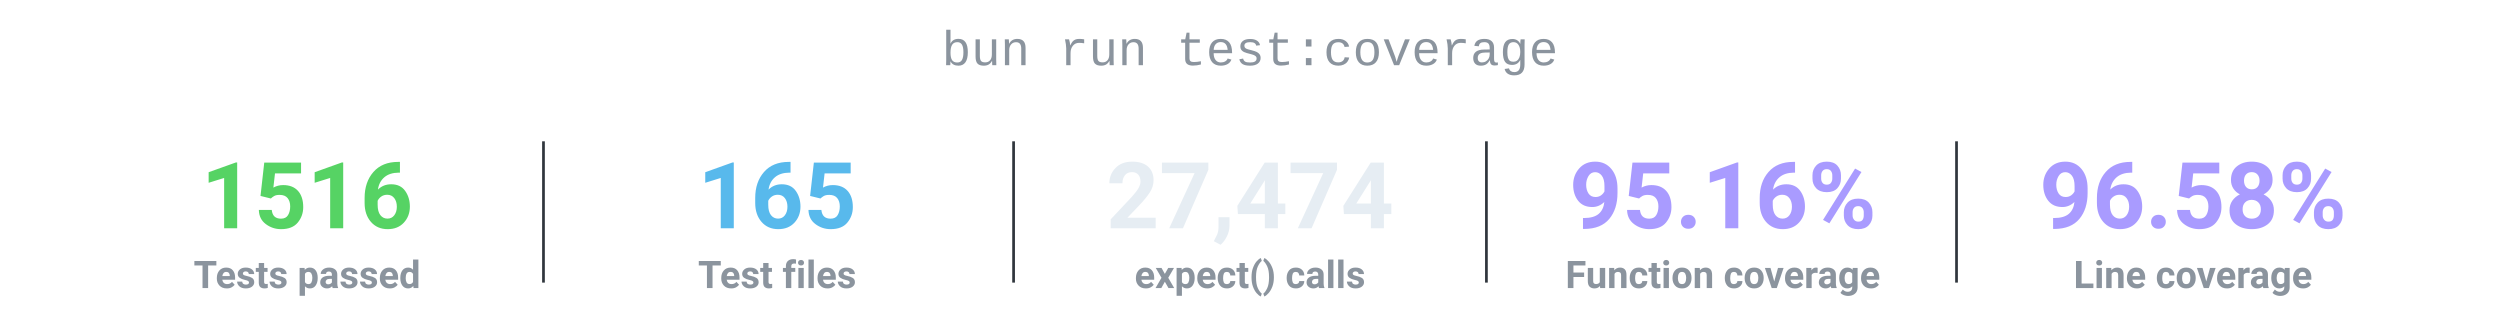
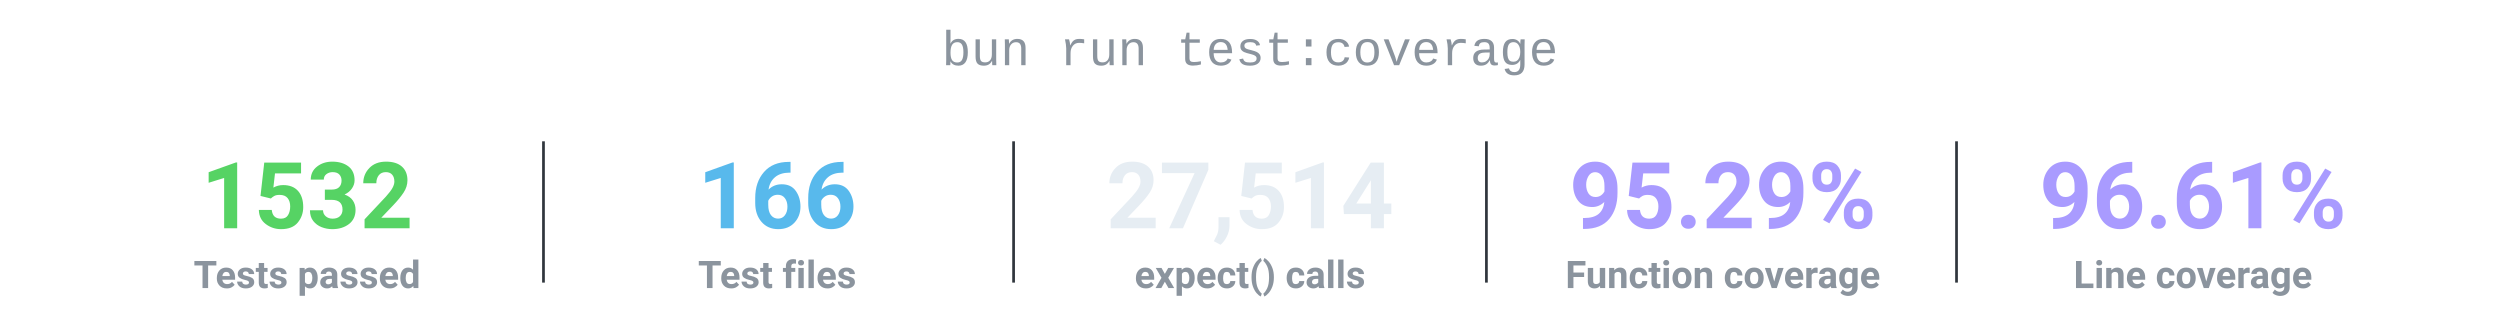
- <svg xmlns="http://www.w3.org/2000/svg" viewBox="0 0 920 122" width="920" height="122" role="img" aria-label="bun run test:coverage — 1516 tests passed, 165 test files, 27,474 expect() calls, 95.16% function coverage, 96.58% line coverage">
+ <svg xmlns="http://www.w3.org/2000/svg" viewBox="0 0 920 122" width="920" height="122" role="img" aria-label="bun run test:coverage — 1532 tests passed, 166 test files, 27,514 expect() calls, 95.29% function coverage, 96.61% line coverage">
  <style>
    .cmd { font-family: ui-monospace, SFMono-Regular, 'SF Mono', Menlo, Consolas, 'Liberation Mono', monospace; font-weight: 500; font-size: 18px; }
    .val { font-family: system-ui, -apple-system, BlinkMacSystemFont, 'Segoe UI', Roboto, sans-serif; font-weight: 700; font-size: 34px; }
    .lbl { font-family: system-ui, -apple-system, BlinkMacSystemFont, 'Segoe UI', Roboto, sans-serif; font-weight: 600; font-size: 14px; }
  </style>
  <text x="460" y="24" text-anchor="middle" class="cmd" fill="#8b949e">bun run test:coverage</text>
  <line x1="200" y1="52" x2="200" y2="104" stroke="#30363d" stroke-width="1" />
  <line x1="373" y1="52" x2="373" y2="104" stroke="#30363d" stroke-width="1" />
  <line x1="547" y1="52" x2="547" y2="104" stroke="#30363d" stroke-width="1" />
  <line x1="720" y1="52" x2="720" y2="104" stroke="#30363d" stroke-width="1" />
-   <text x="113" y="84" text-anchor="middle" class="val" fill="#56d364">1516</text>
+   <text x="113" y="84" text-anchor="middle" class="val" fill="#56d364">1532</text>
  <text x="113" y="106" text-anchor="middle" class="lbl" fill="#8b949e">Tests passed</text>
-   <text x="286" y="84" text-anchor="middle" class="val" fill="#58b9ec">165</text>
+   <text x="286" y="84" text-anchor="middle" class="val" fill="#58b9ec">166</text>
  <text x="286" y="106" text-anchor="middle" class="lbl" fill="#8b949e">Test files</text>
-   <text x="460" y="84" text-anchor="middle" class="val" fill="#e6edf3">27,474</text>
+   <text x="460" y="84" text-anchor="middle" class="val" fill="#e6edf3">27,514</text>
  <text x="460" y="106" text-anchor="middle" class="lbl" fill="#8b949e">expect() calls</text>
-   <text x="634" y="84" text-anchor="middle" class="val" fill="#a99bff">95.16%</text>
+   <text x="634" y="84" text-anchor="middle" class="val" fill="#a99bff">95.29%</text>
  <text x="634" y="106" text-anchor="middle" class="lbl" fill="#8b949e">Function coverage</text>
-   <text x="807" y="84" text-anchor="middle" class="val" fill="#a99bff">96.58%</text>
+   <text x="807" y="84" text-anchor="middle" class="val" fill="#a99bff">96.61%</text>
  <text x="807" y="106" text-anchor="middle" class="lbl" fill="#8b949e">Line coverage</text>
</svg>
